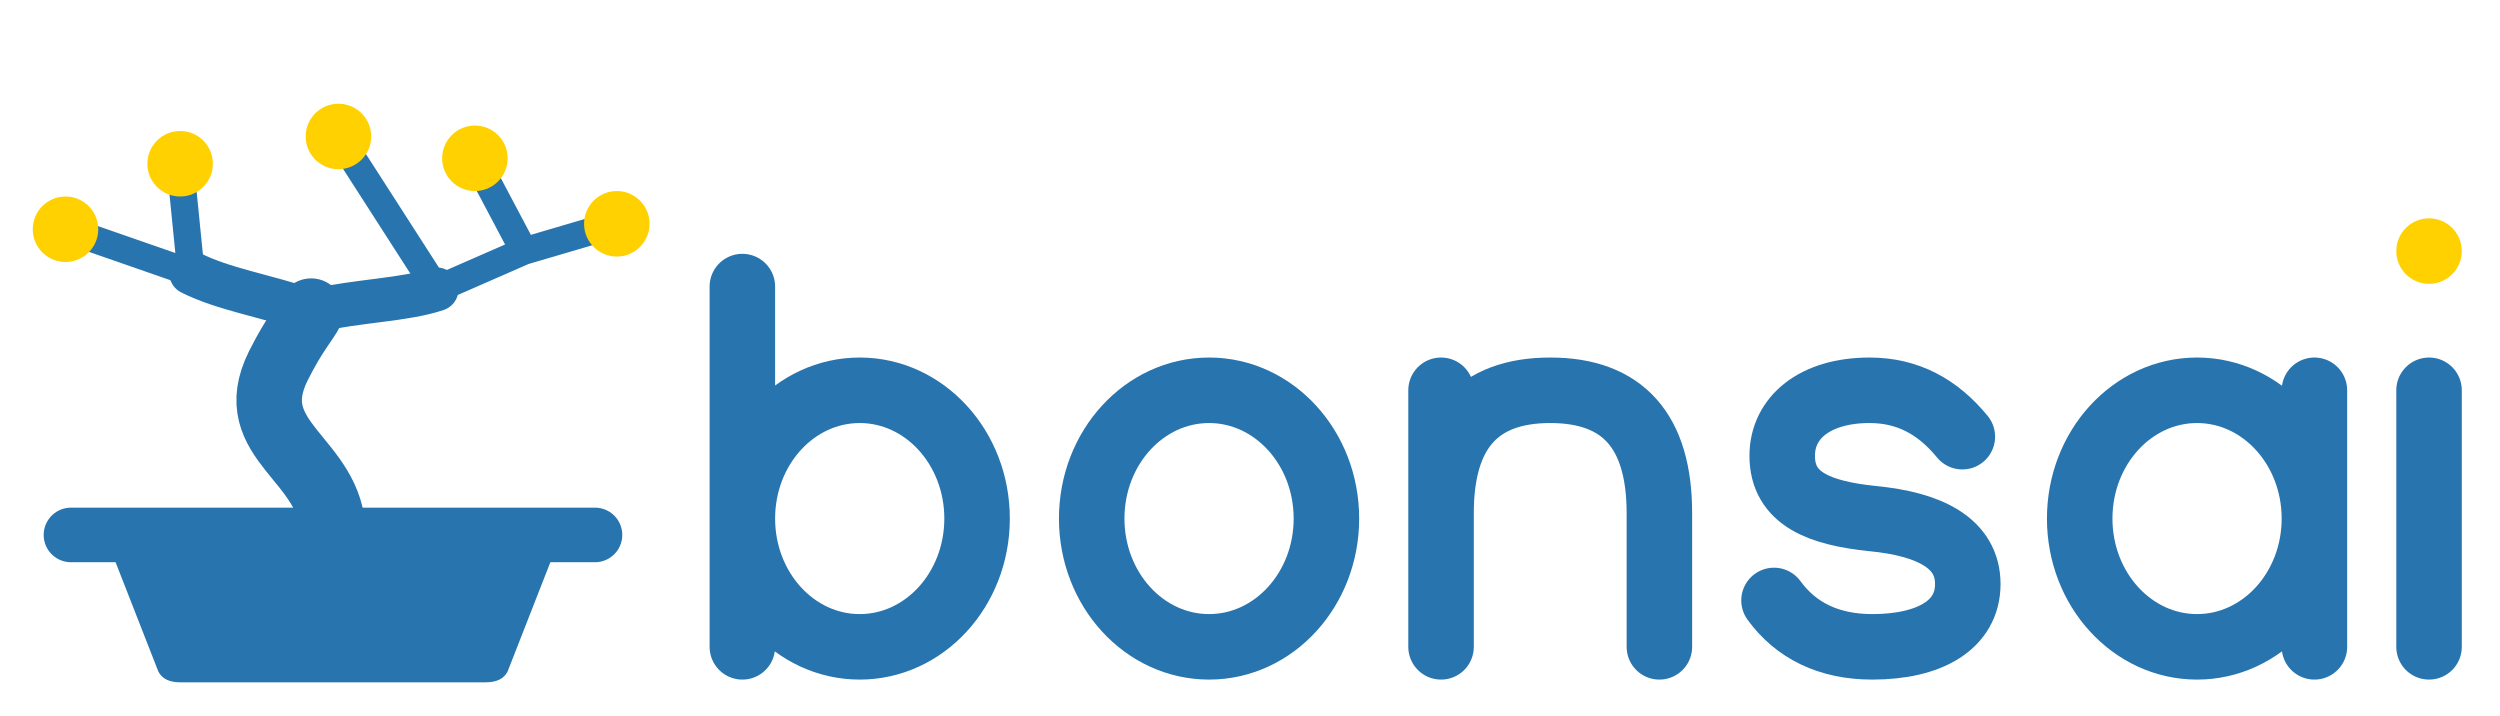
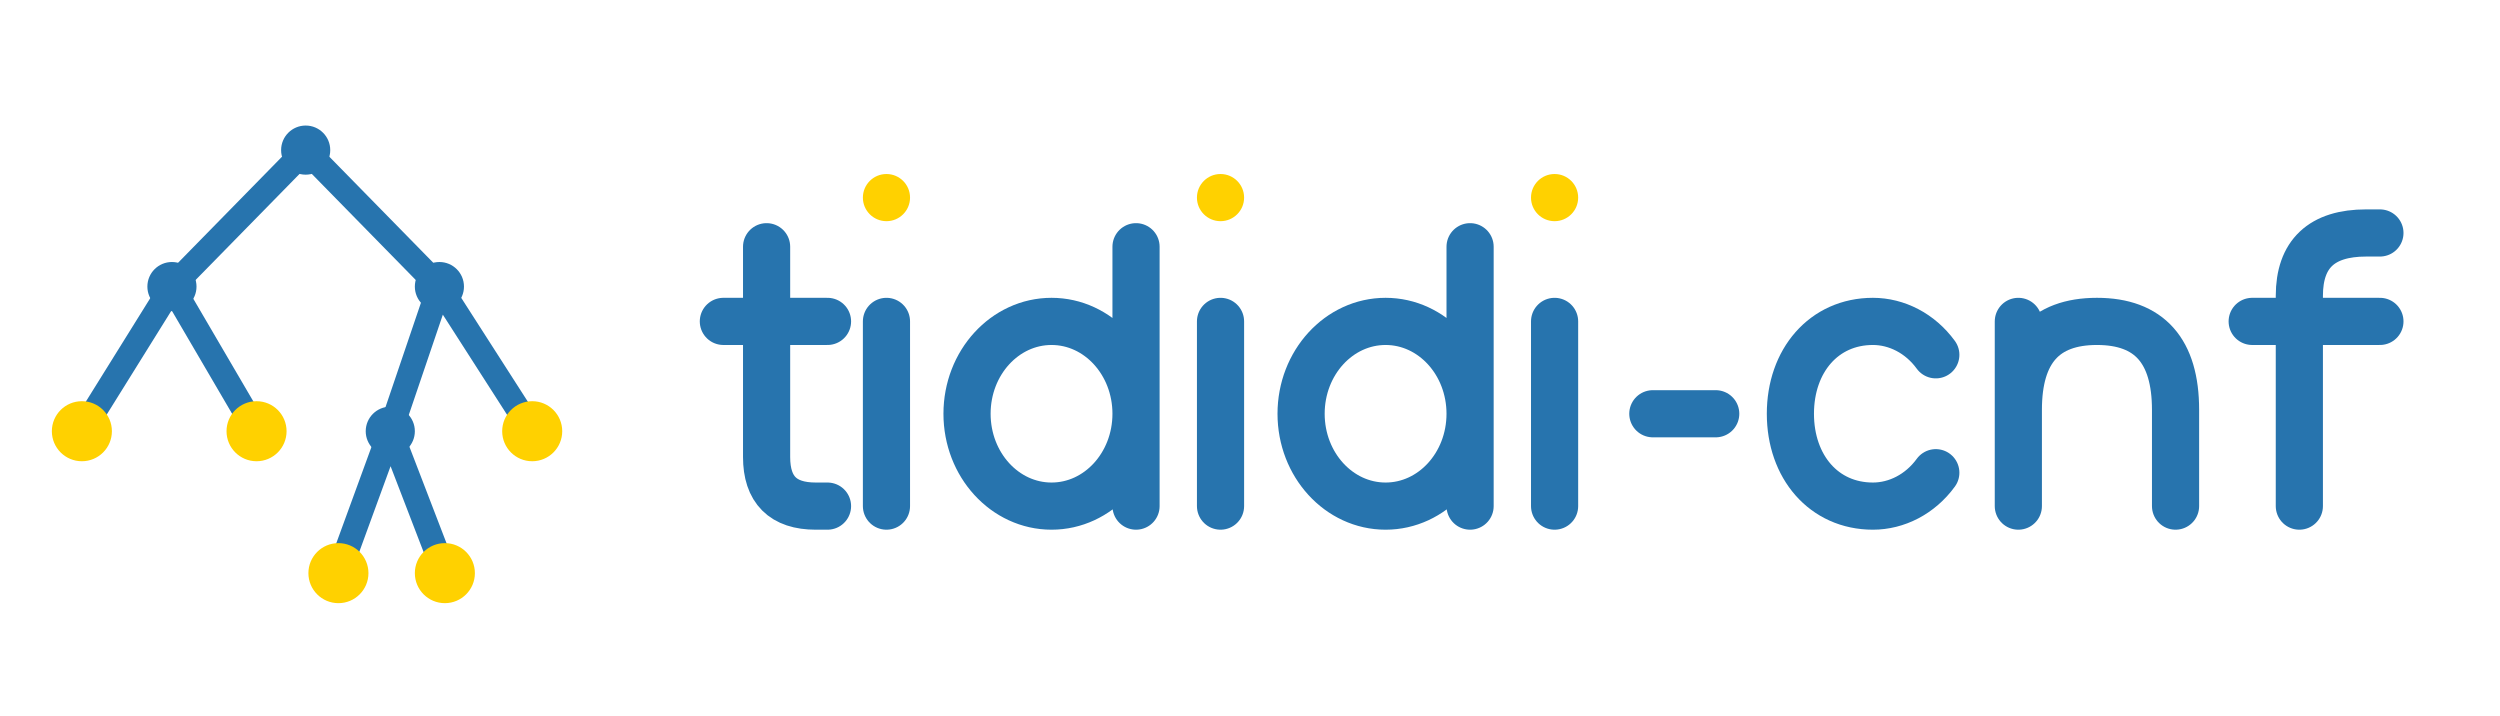
- <svg xmlns="http://www.w3.org/2000/svg" viewBox="-272 -10 916 262" role="img" aria-label="tididi bonsai: a vtree grown as a bonsai in its pot, beside the word bonsai">
-   <g fill="none" stroke="#2774AE" stroke-linecap="round" stroke-linejoin="round">
-     <path d="M-150 186 C-150 158 -184 152 -170 124 C-164 112 -160 108 -158 104" stroke-width="24" />
-     <path d="M-158 104 C-176 98 -190 96 -202 90 M-158 104 C-140 100 -124 100 -112 96" stroke-width="16" />
-     <path d="M-202 90 L-248 74 M-202 90 L-206 50 M-112 96 L-148 40 M-112 96 L-80 82 M-80 82 L-98 48 M-80 82 L-46 72" stroke-width="10" />
-     <path d="M-246 186 H-54" stroke-width="20" />
+ <svg xmlns="http://www.w3.org/2000/svg" viewBox="0 0 916 262" role="img" aria-label="tididi-cnf: a variable tree beside the compiler name">
+   <g fill="none" stroke="#2774AE" stroke-width="9" stroke-linecap="round" stroke-linejoin="round">
+     <path d="M112 55 L63 105 M112 55 L161 105 M63 105 L30 158 M63 105 L94 158 M161 105 L143 158 M161 105 L195 158 M143 158 L124 210 M143 158 L163 210" />
  </g>
-   <path d="M-232 190 L-214 236 Q-212 240 -206 240 H-94 Q-88 240 -86 236 L-68 190 Z" fill="#2774AE" />
+   <g fill="#2774AE">
+     <circle cx="112" cy="55" r="9" />
+     <circle cx="63" cy="105" r="9" />
+     <circle cx="161" cy="105" r="9" />
+     <circle cx="143" cy="158" r="9" />
+   </g>
  <g fill="#FFD100">
-     <circle cx="-248" cy="74" r="12" />
-     <circle cx="-206" cy="50" r="12" />
-     <circle cx="-148" cy="40" r="12" />
-     <circle cx="-98" cy="48" r="12" />
-     <circle cx="-46" cy="72" r="12" />
+     <circle cx="30" cy="158" r="11" />
+     <circle cx="94" cy="158" r="11" />
+     <circle cx="195" cy="158" r="11" />
+     <circle cx="124" cy="210" r="11" />
+     <circle cx="163" cy="210" r="11" />
  </g>
-   <g fill="none" stroke="#2774AE" stroke-width="24" stroke-linecap="round" stroke-linejoin="round">
-     <path d="M0 95 V227 M0 180 A43 47 0 1 0 86 180 A43 47 0 1 0 0 180" />
-     <path d="M128 180 A43 47 0 1 0 214 180 A43 47 0 1 0 128 180" />
-     <path d="M256 227 V133 M256 178 Q256 133 296 133 Q336 133 336 178 V227" />
-     <path d="M447 150 C438 139 427 133 413 133 C393 133 381 143 381 157 C381 173 395 178 414 180 C435 182 449 189 449 204 C449 219 435 227 414 227 C398 227 386 221 378 210" />
-     <path d="M576 133 V227 M576 180 A43 47 0 1 1 490 180 A43 47 0 1 1 576 180" />
-     <path d="M618 133 V227" />
+   <g transform="translate(260 22) scale(.72)">
+     <g fill="none" stroke="#2774AE" stroke-width="24" stroke-linecap="round" stroke-linejoin="round">
+       <path d="M29 95 V202 Q29 227 54 227 H60 M7 133 H60" />
+       <path d="M90 133 V227 M260 133 V227 M430 133 V227" />
+       <path d="M217 95 V227 M217 180 A43 47 0 1 1 131 180 A43 47 0 1 1 217 180" />
+       <path d="M387 95 V227 M387 180 A43 47 0 1 1 301 180 A43 47 0 1 1 387 180" />
+       <path d="M480 180 H512" />
+       <path d="M624 150 C616 139 604 133 592 133 C567 133 550 153 550 180 C550 207 567 227 592 227 C604 227 616 221 624 210" />
+       <path d="M666 227 V133 M666 178 Q666 133 706 133 Q746 133 746 178 V227" />
+       <path d="M809 227 V120 Q809 88 843 88 H850 M785 133 H850" />
+     </g>
+     <g fill="#FFD100">
+       <circle cx="90" cy="70" r="12" />
+       <circle cx="260" cy="70" r="12" />
+       <circle cx="430" cy="70" r="12" />
+     </g>
  </g>
-   <circle cx="618" cy="82" r="12" fill="#FFD100" />
</svg>
